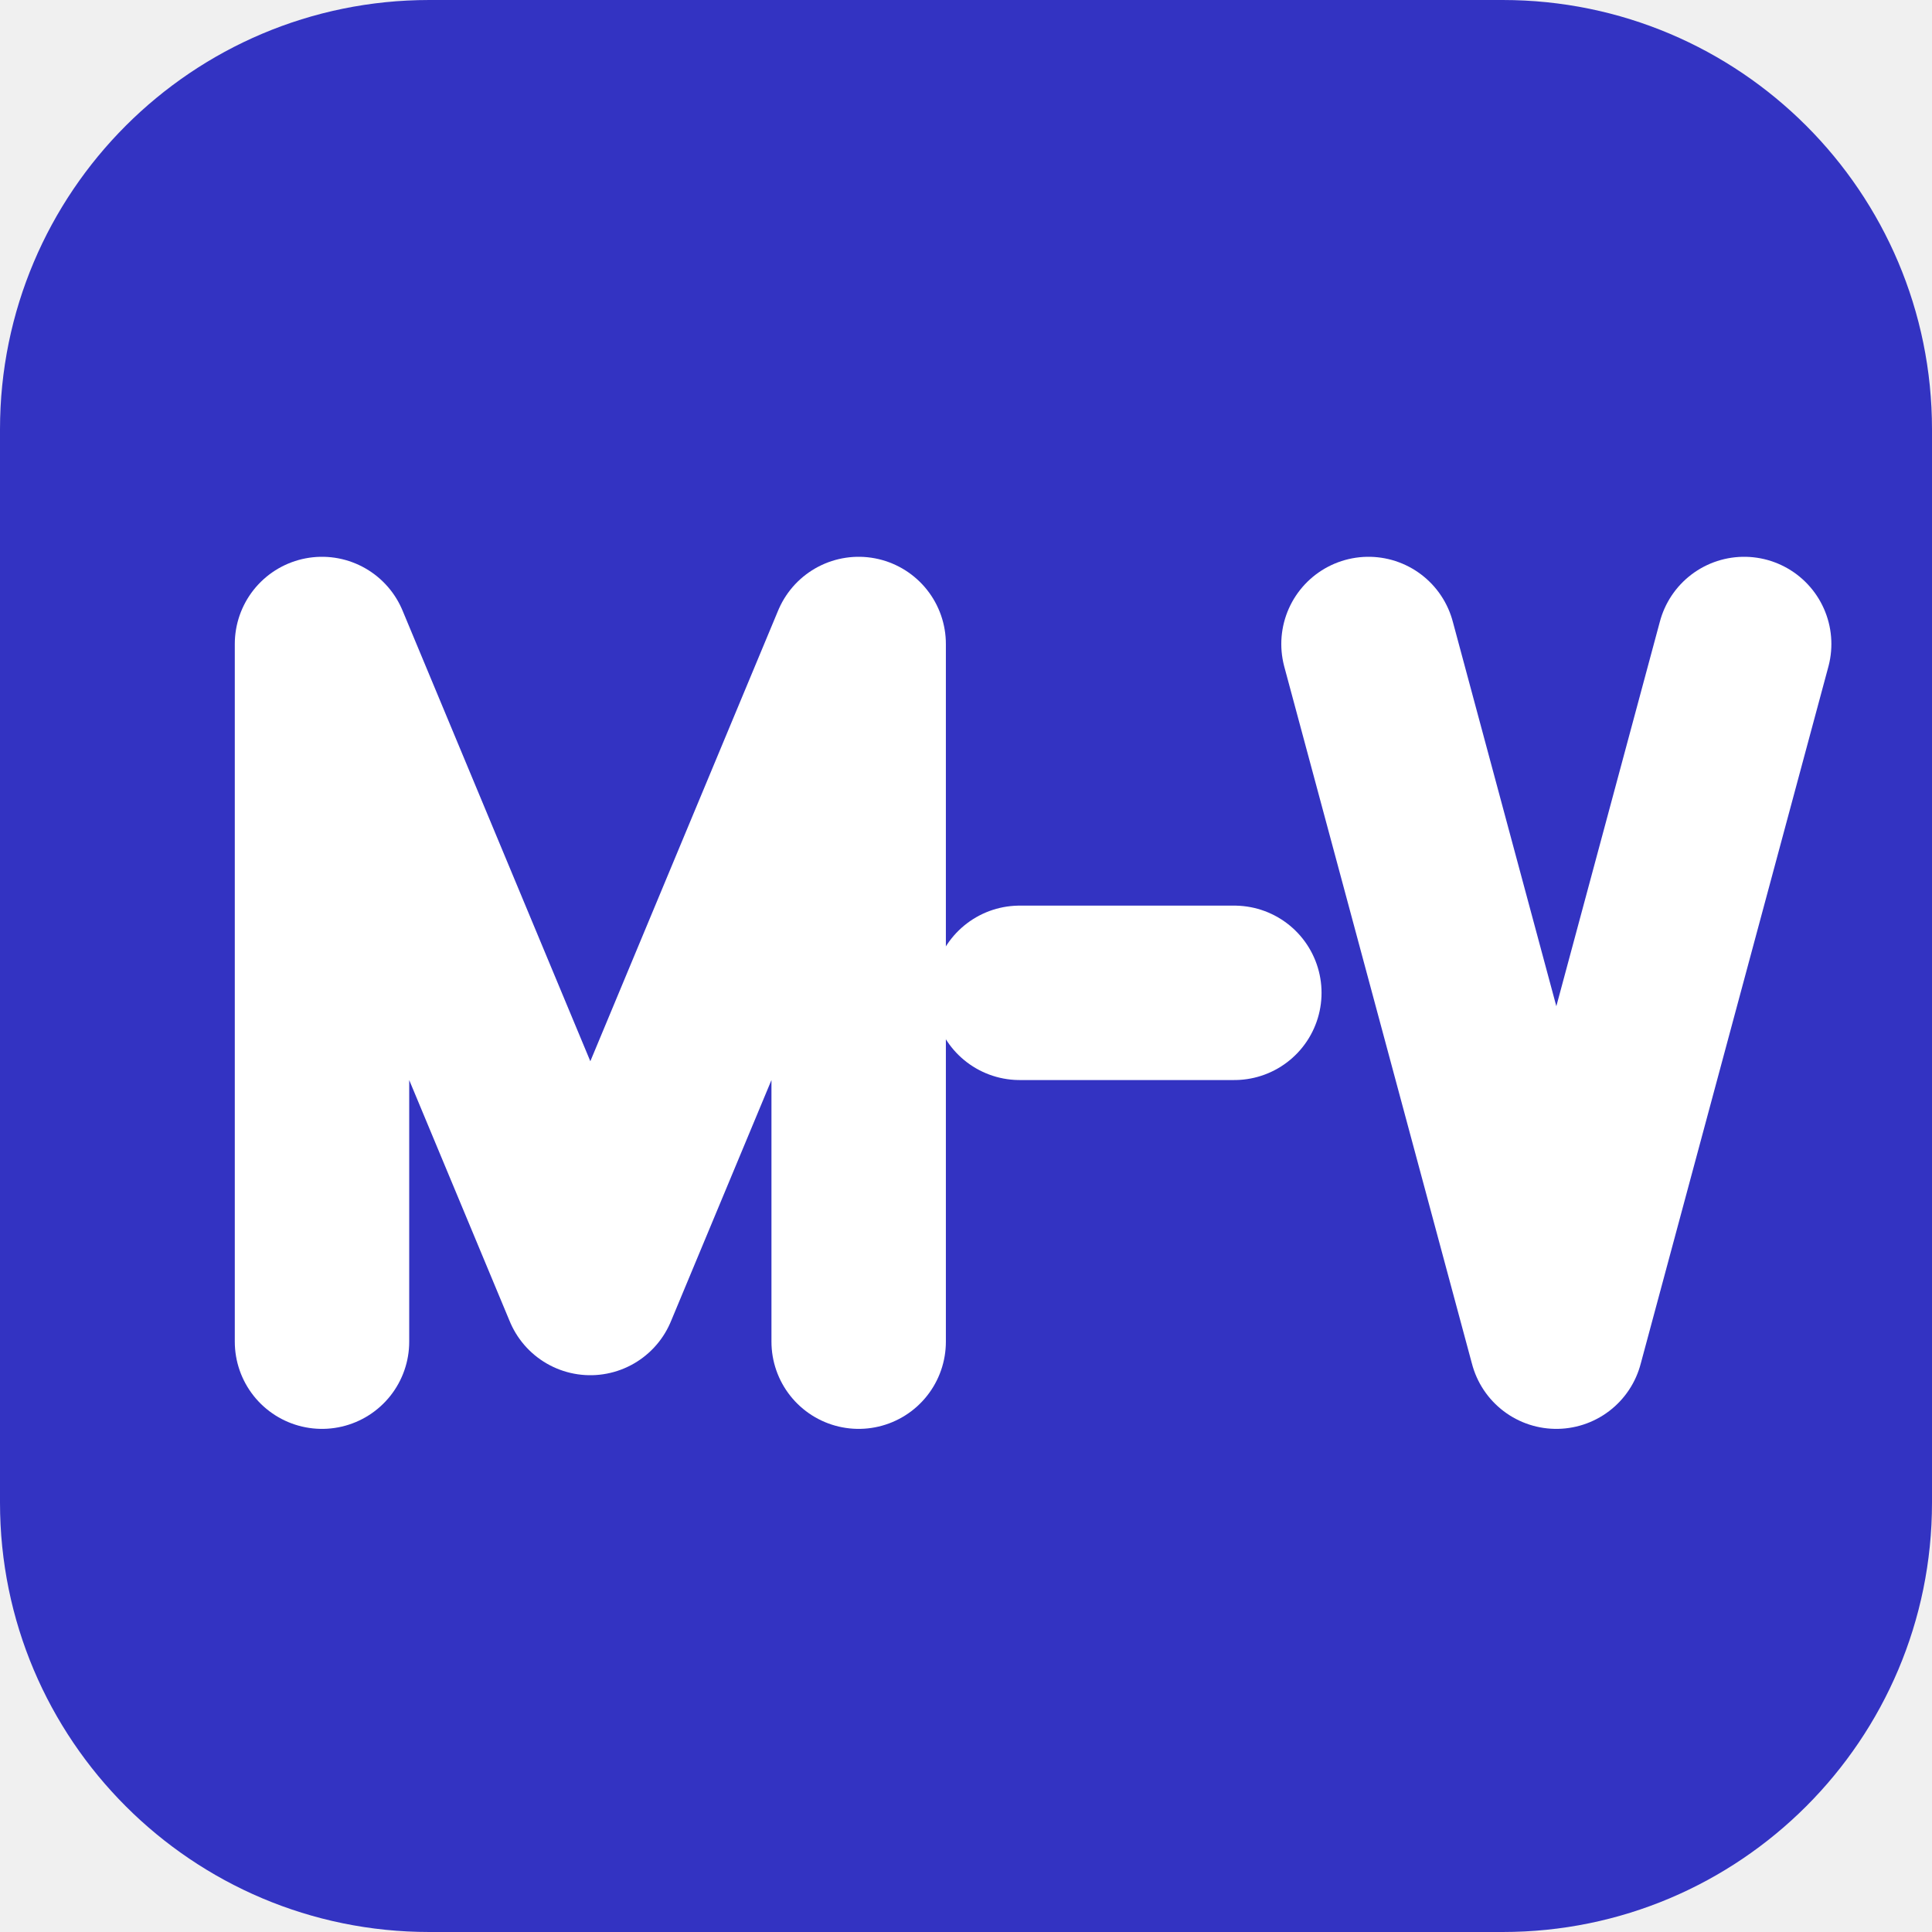
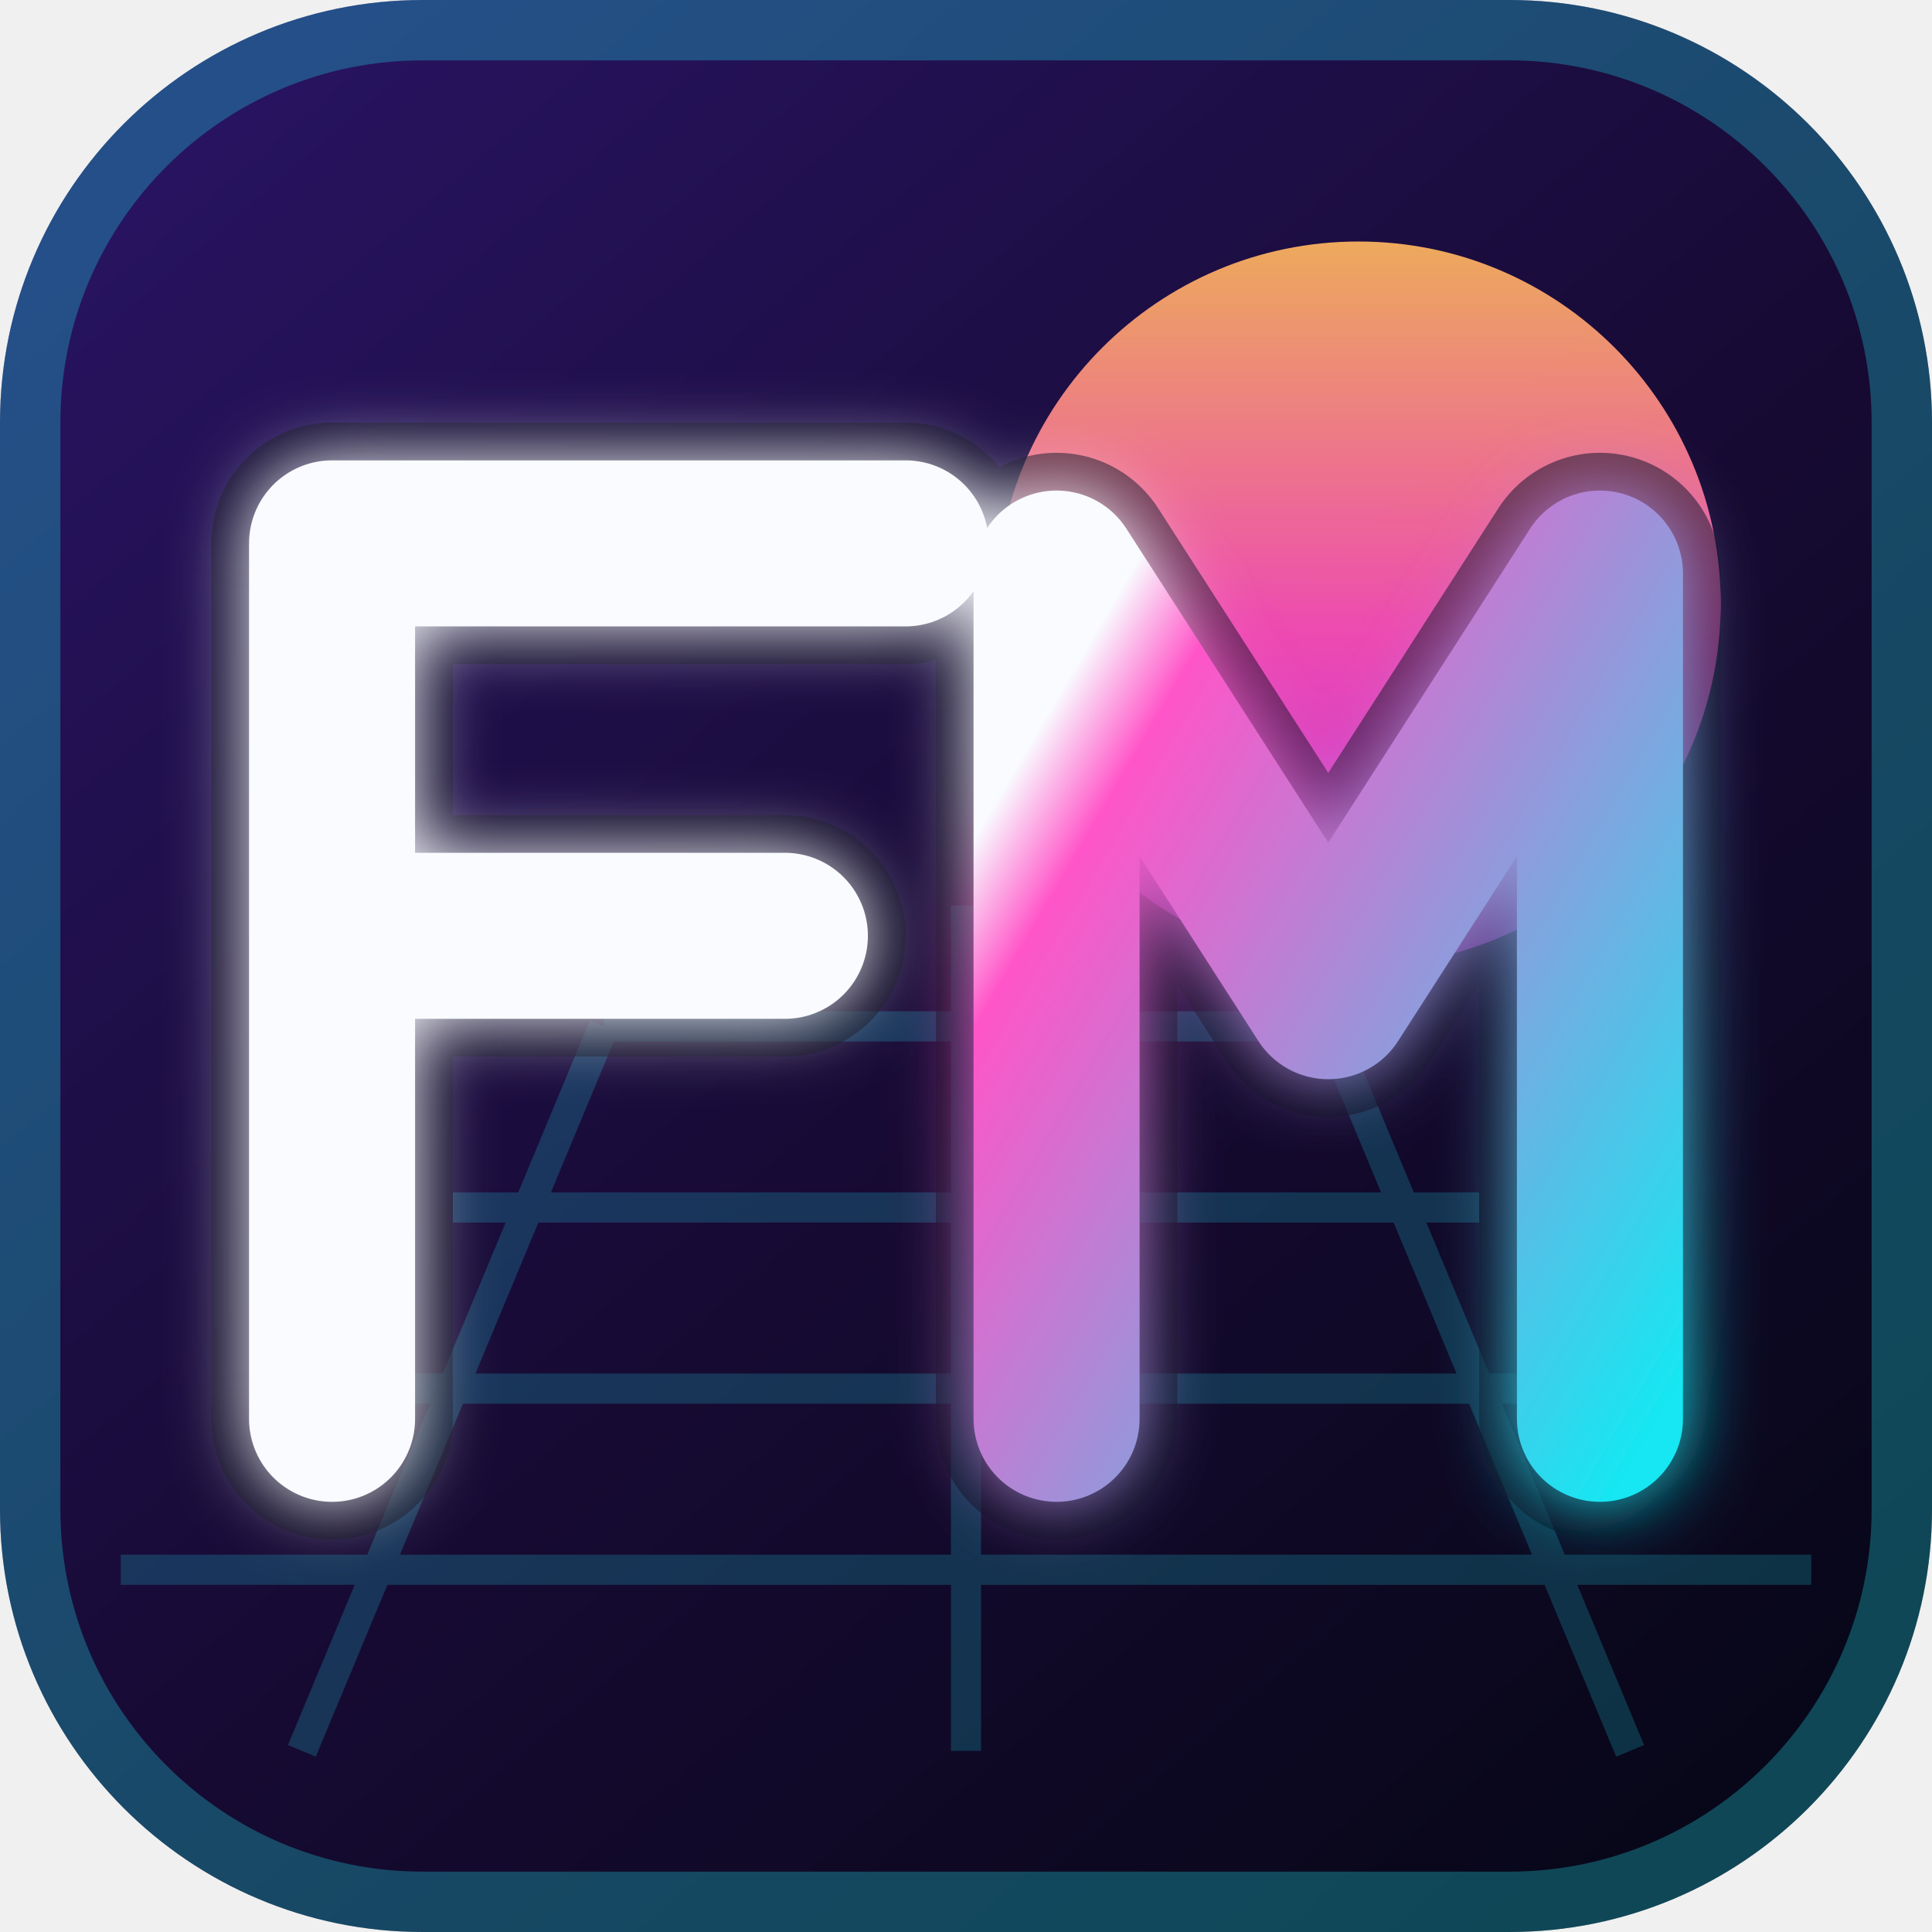
- <svg xmlns="http://www.w3.org/2000/svg" width="72" height="72" viewBox="0 0 72 72" role="img" aria-label="M-VAVE inspired FM1 librarian mark">
-   <rect width="72" height="72" rx="16" fill="#3333c2" />
-   <path d="M12 50V24l10 24 10-24v26" fill="none" stroke="#fff" stroke-width="6.5" stroke-linecap="round" stroke-linejoin="round" />
-   <path d="M38 37h8" fill="none" stroke="#fff" stroke-width="6.5" stroke-linecap="round" />
-   <path d="M51 24l7 26 7-26" fill="none" stroke="#fff" stroke-width="6.5" stroke-linecap="round" stroke-linejoin="round" />
+ <svg xmlns="http://www.w3.org/2000/svg" viewBox="0 0 64 64" role="img" aria-label="FM1 patch librarian">
+   <defs>
+     <linearGradient id="background" x1="8" y1="4" x2="56" y2="60" gradientUnits="userSpaceOnUse">
+       <stop stop-color="#27135f" />
+       <stop offset="0.56" stop-color="#160a32" />
+       <stop offset="1" stop-color="#080719" />
+     </linearGradient>
+     <linearGradient id="sunset" x1="44" y1="8" x2="44" y2="37" gradientUnits="userSpaceOnUse">
+       <stop stop-color="#ffb75e" />
+       <stop offset="0.45" stop-color="#ff4fbc" />
+       <stop offset="1" stop-color="#b72cff" />
+     </linearGradient>
+     <linearGradient id="monogram" x1="9" y1="20" x2="55" y2="47" gradientUnits="userSpaceOnUse">
+       <stop stop-color="#f9fbff" />
+       <stop offset="0.45" stop-color="#f9fbff" />
+       <stop offset="0.51" stop-color="#ff55c8" />
+       <stop offset="1" stop-color="#16e7f2" />
+     </linearGradient>
+     <filter id="glow" x="-30%" y="-30%" width="160%" height="160%">
+       <feGaussianBlur stdDeviation="1.2" result="blur" />
+       <feMerge>
+         <feMergeNode in="blur" />
+         <feMergeNode in="SourceGraphic" />
+       </feMerge>
+     </filter>
+   </defs>
+   <rect width="64" height="64" rx="14" fill="url(#background)" />
+   <circle cx="45" cy="20" r="12" fill="url(#sunset)" opacity="0.92" />
+   <path d="M4 52h56M9 46h46M15 40h34M20 34h24M32 30v28M20 34 10 58M44 34l10 24" fill="none" stroke="#20ddea" stroke-width="1" opacity="0.2" />
+   <path d="M11 47V18h19M11 31h15M35 47V19l9 14 9-14v28" fill="none" stroke="#080719" stroke-width="8" stroke-linecap="round" stroke-linejoin="round" opacity="0.55" />
+   <path d="M11 47V18h19M11 31h15M35 47V19l9 14 9-14v28" fill="none" stroke="url(#monogram)" stroke-width="5.5" stroke-linecap="round" stroke-linejoin="round" filter="url(#glow)" />
+   <rect x="1" y="1" width="62" height="62" rx="13" fill="none" stroke="#21dce8" stroke-opacity="0.3" stroke-width="2" />
</svg>
